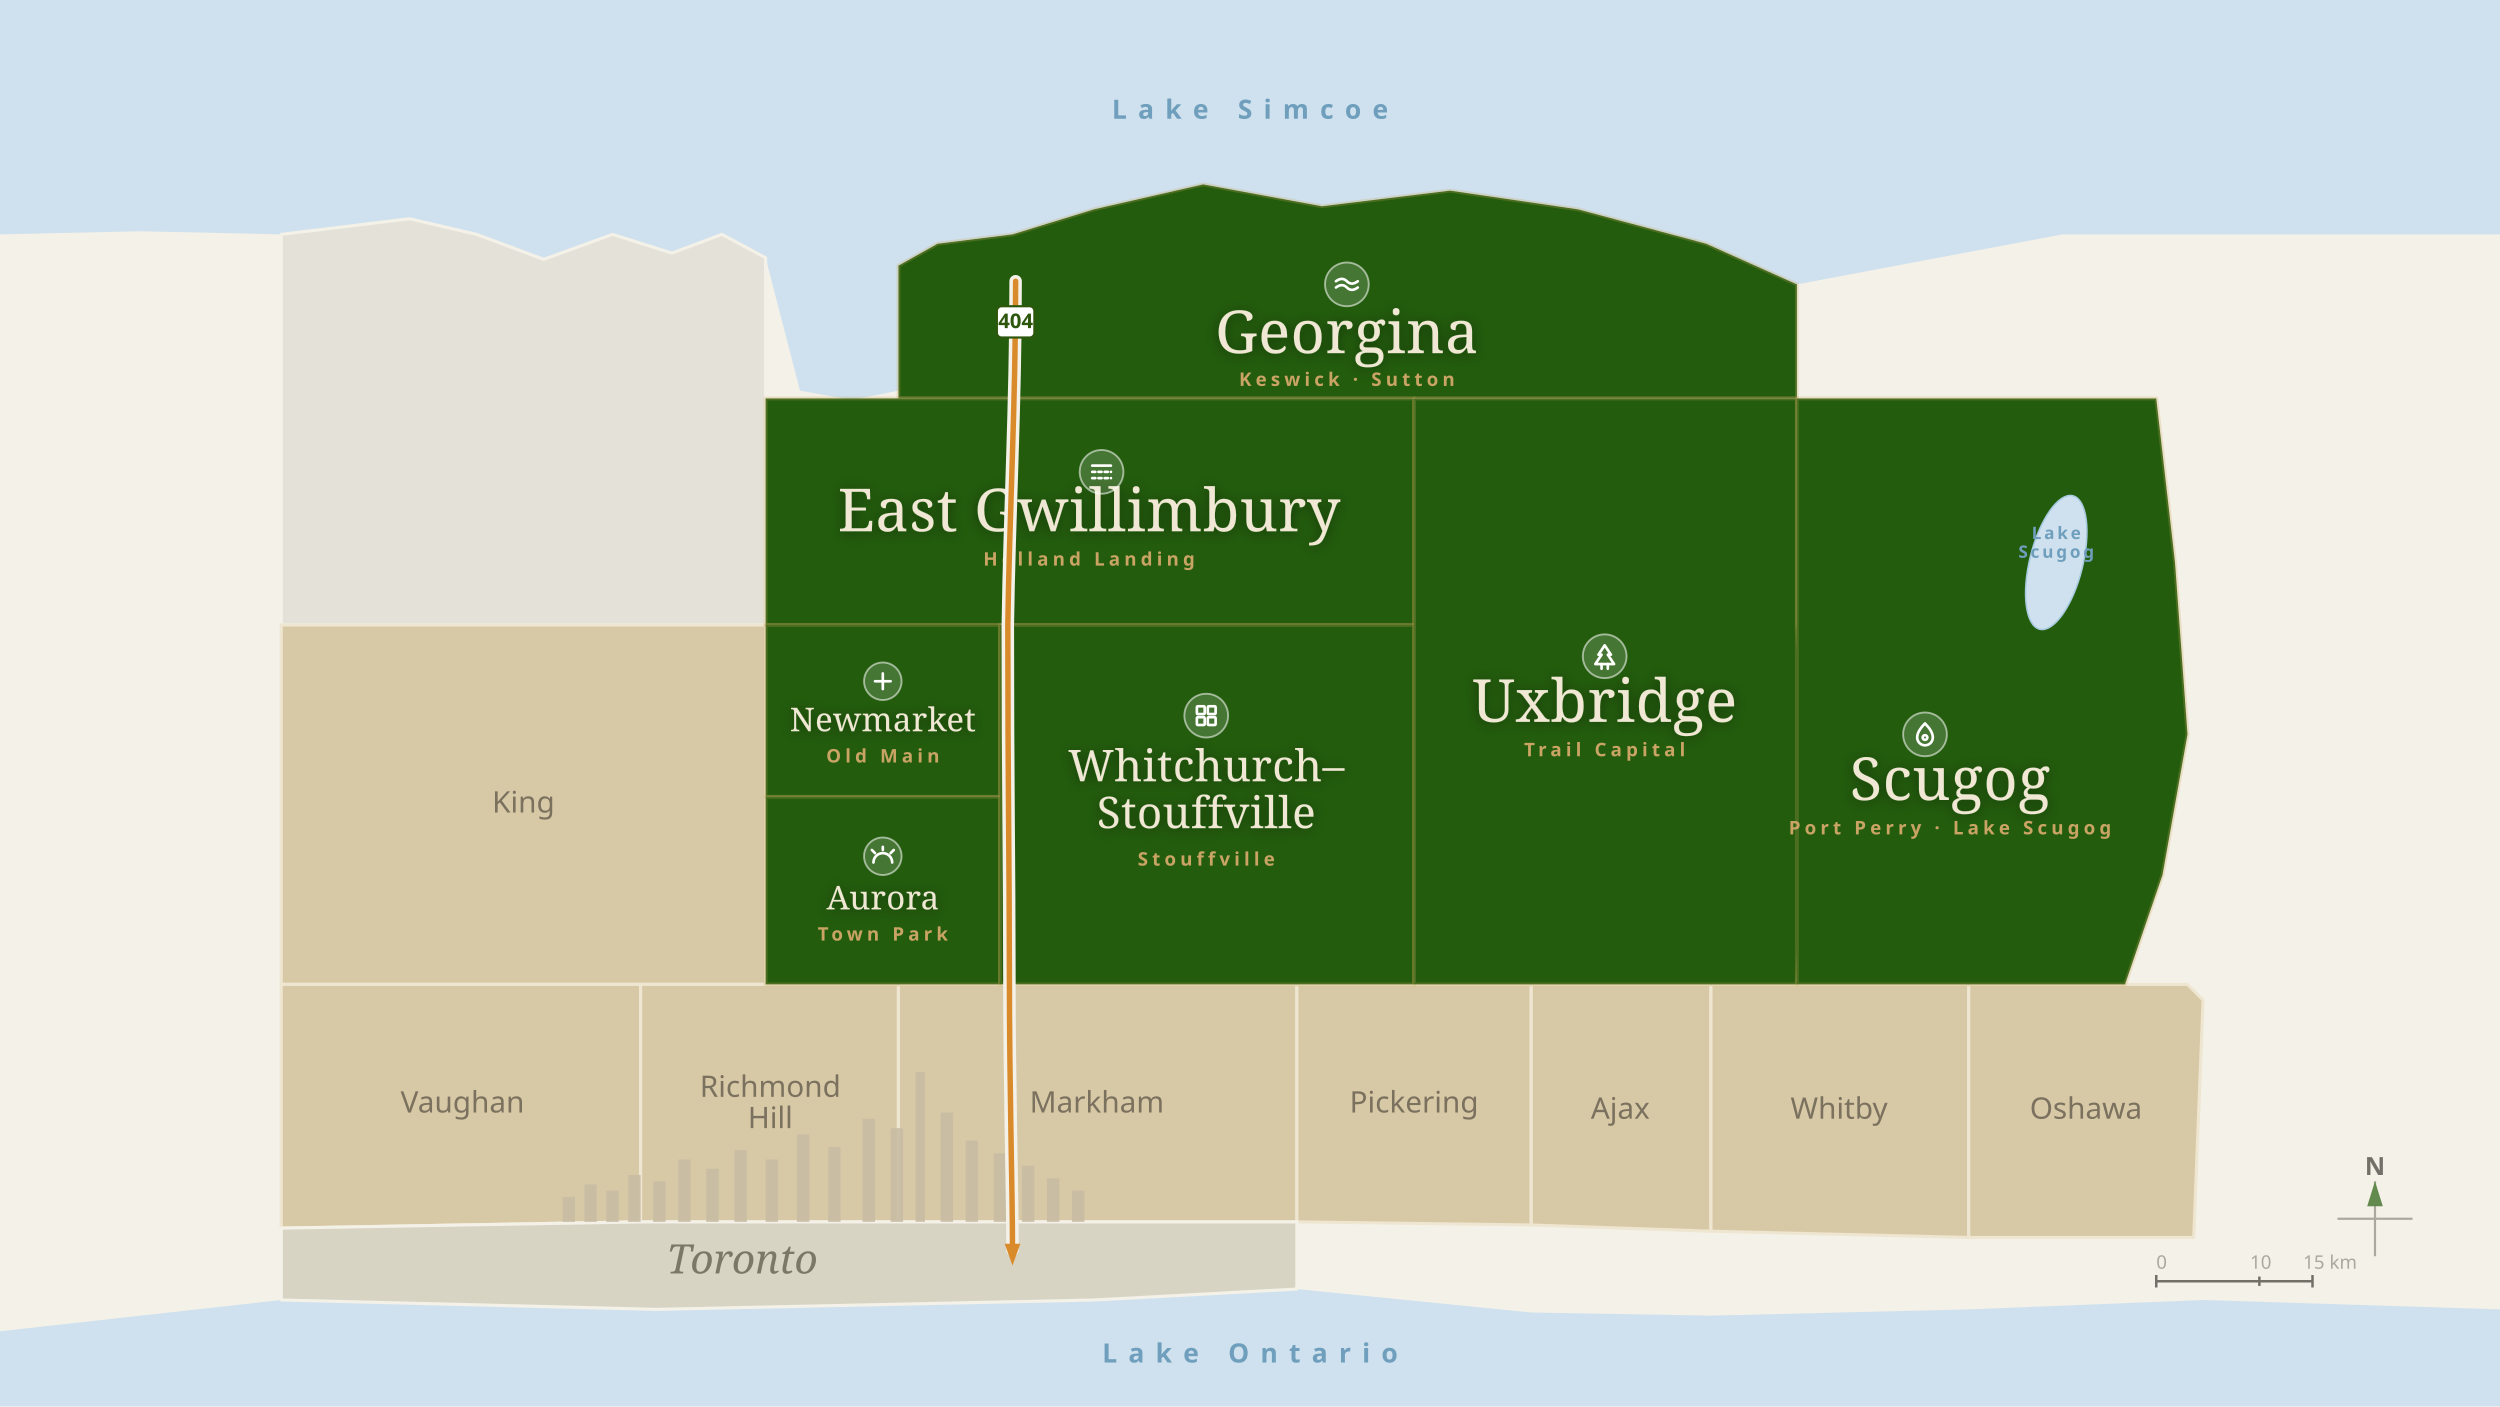
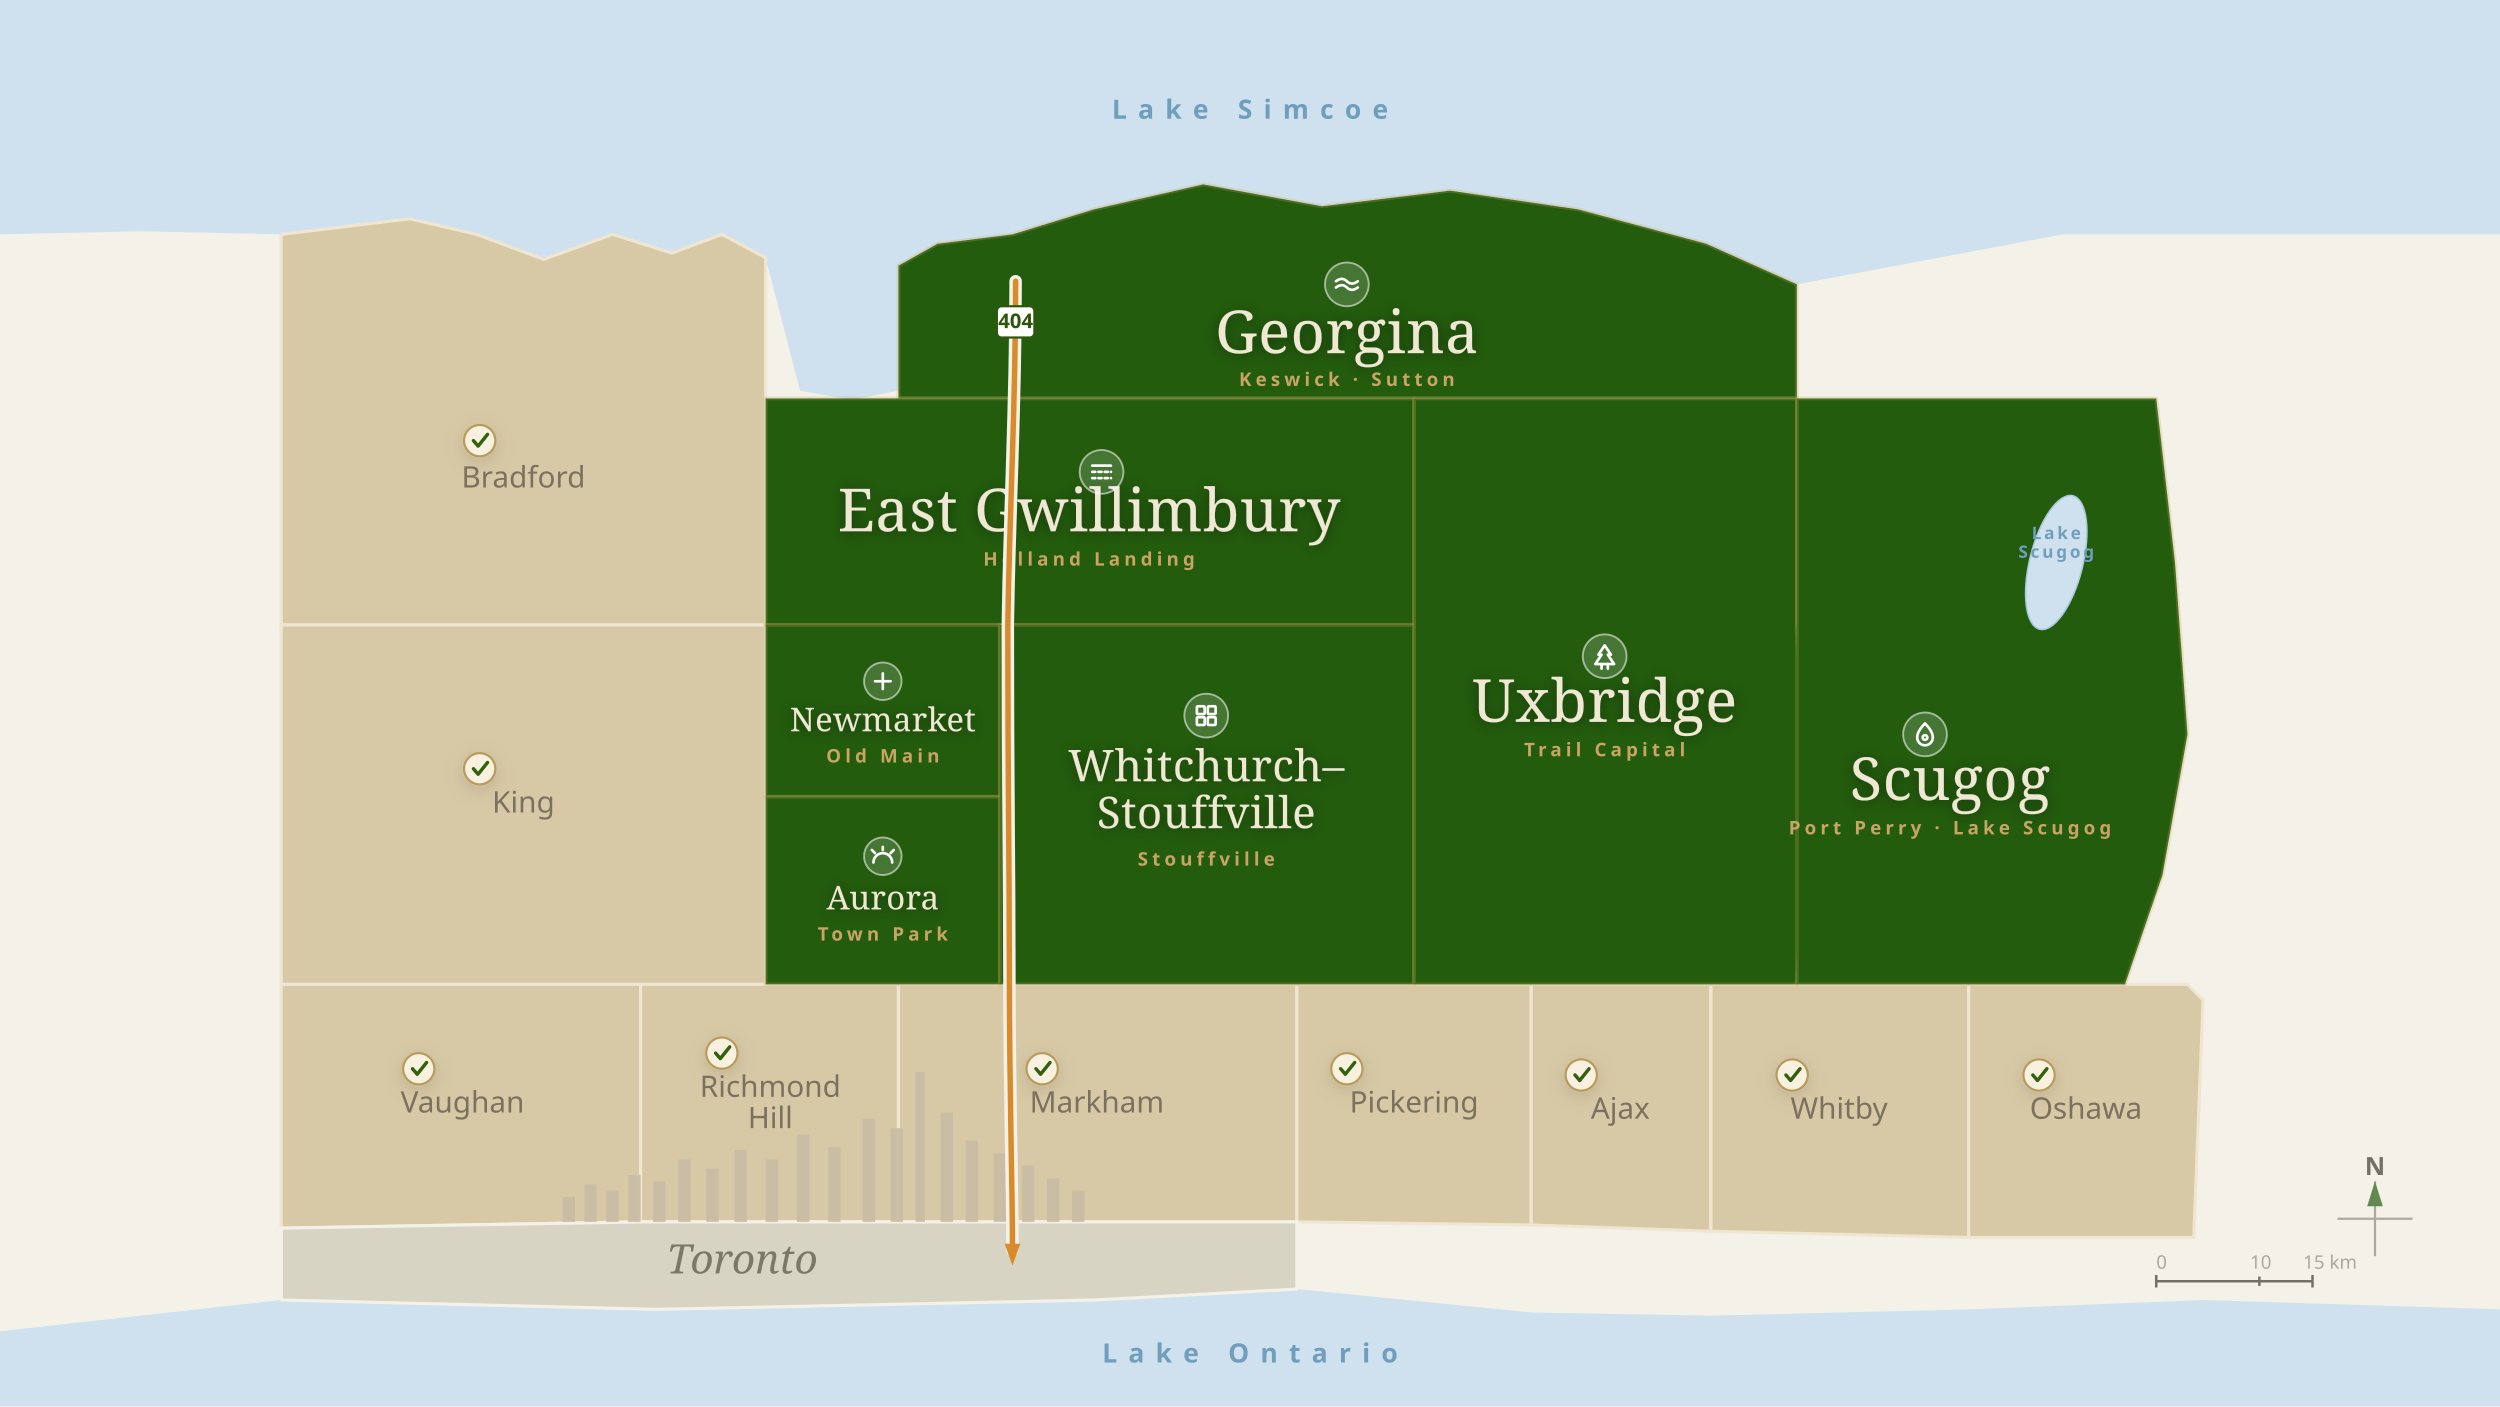
<svg xmlns="http://www.w3.org/2000/svg" viewBox="0 0 1600 900" role="img" aria-label="NorthSide GTA real estate map showing Aurora, Newmarket, Stouffville, Uxbridge, Georgina, East Gwillimbury, and Scugog north of Toronto" style="width:100%;height:auto;display:block;background:#f4f1e8;">
  <defs>
    <style>
      .map-bg    { fill: #f4f1e8; }
      .water     { fill: #cfe1ee; }
      .water-lbl { font-family: 'Blinker', system-ui, sans-serif; font-size: 17px; font-weight: 600;
                   fill: #6f9fbc; letter-spacing: 0.42em; text-transform: uppercase; }
      .water-lbl.sm { font-size: 11px; letter-spacing: 0.16em; }
      .ctx       { fill: #e3e1d8; stroke: #f4f1e8; stroke-width: 2; stroke-linejoin: round; }
      .ctx.also-served { fill: #d8c9a6; stroke: #efe6d1; }
      .ctx.toronto { fill: #d8d4c4; }
      .ctx-lbl   { font-family: 'Blinker', system-ui, sans-serif; font-size: 19px; font-weight: 500;
                   fill: #8d8d80; }
      .ctx-lbl.also-served { fill: #7b715f; }
      .ctx-lbl.toronto { font-family: 'Newsreader', Georgia, serif; font-style: italic;
                         font-size: 26px; fill: #7c7868; }
      .map-nearby-served { cursor: help; outline: none; }
      .map-nearby-served .ctx.also-served { transition: fill 240ms ease, stroke 240ms ease, filter 240ms ease; }
      .map-nearby-served .ctx-lbl.also-served { transition: fill 240ms ease; pointer-events: none; }
      .map-nearby-served:hover .ctx.also-served,
      .map-nearby-served:focus .ctx.also-served,
      .map-nearby-served:focus-visible .ctx.also-served { fill: #ddcfad; stroke: #fff4df; filter: drop-shadow(0 5px 10px rgba(54, 45, 25, 0.12)); }
      .map-nearby-served:hover .ctx-lbl.also-served,
      .map-nearby-served:focus .ctx-lbl.also-served,
      .map-nearby-served:focus-visible .ctx-lbl.also-served { fill: #5f563f; }
      .map-nearby-served:focus-visible .ctx.also-served { stroke-width: 3; }
-       .nearby-tooltip { opacity: 0; transition: opacity 220ms ease; pointer-events: none; }
+       .nearby-service-marker { pointer-events: none; filter: drop-shadow(0 3px 6px rgba(54, 45, 25, 0.13)); }
+       .nearby-service-marker__disc { fill: #f8f1df; stroke: #b79a5c; stroke-width: 1.4; }
+       .nearby-service-marker__check { fill: none; stroke: #32610e; stroke-width: 2.2; stroke-linecap: round; stroke-linejoin: round; }
+       .nearby-tooltip { opacity: 0; overflow: visible; transition: opacity 220ms ease; pointer-events: none; }
      .map-nearby-served:hover .nearby-tooltip,
      .map-nearby-served:focus .nearby-tooltip,
      .map-nearby-served:focus-visible .nearby-tooltip { opacity: 1; }
-       .nearby-tooltip-card { fill: rgba(255, 252, 244, 0.96); stroke: rgba(123, 113, 95, 0.22); stroke-width: 1; filter: drop-shadow(0 8px 14px rgba(35, 71, 10, 0.14)); }
+       .map-nearby-served--bradford:hover ~ .nearby-tooltip--bradford,
+       .map-nearby-served--bradford:focus ~ .nearby-tooltip--bradford,
+       .map-nearby-served--bradford:focus-visible ~ .nearby-tooltip--bradford { opacity: 1; }
+       .map-nearby-served--king:hover ~ .nearby-tooltip--king,
+       .map-nearby-served--king:focus ~ .nearby-tooltip--king,
+       .map-nearby-served--king:focus-visible ~ .nearby-tooltip--king { opacity: 1; }
+       .map-nearby-served--vaughan:hover ~ .nearby-tooltip--vaughan,
+       .map-nearby-served--vaughan:focus ~ .nearby-tooltip--vaughan,
+       .map-nearby-served--vaughan:focus-visible ~ .nearby-tooltip--vaughan { opacity: 1; }
+       .map-nearby-served--richmond-hill:hover ~ .nearby-tooltip--richmond-hill,
+       .map-nearby-served--richmond-hill:focus ~ .nearby-tooltip--richmond-hill,
+       .map-nearby-served--richmond-hill:focus-visible ~ .nearby-tooltip--richmond-hill { opacity: 1; }
+       .map-nearby-served--markham:hover ~ .nearby-tooltip--markham,
+       .map-nearby-served--markham:focus ~ .nearby-tooltip--markham,
+       .map-nearby-served--markham:focus-visible ~ .nearby-tooltip--markham { opacity: 1; }
+       .map-nearby-served--pickering:hover ~ .nearby-tooltip--pickering,
+       .map-nearby-served--pickering:focus ~ .nearby-tooltip--pickering,
+       .map-nearby-served--pickering:focus-visible ~ .nearby-tooltip--pickering { opacity: 1; }
+       .map-nearby-served--ajax:hover ~ .nearby-tooltip--ajax,
+       .map-nearby-served--ajax:focus ~ .nearby-tooltip--ajax,
+       .map-nearby-served--ajax:focus-visible ~ .nearby-tooltip--ajax { opacity: 1; }
+       .map-nearby-served--whitby:hover ~ .nearby-tooltip--whitby,
+       .map-nearby-served--whitby:focus ~ .nearby-tooltip--whitby,
+       .map-nearby-served--whitby:focus-visible ~ .nearby-tooltip--whitby { opacity: 1; }
+       .map-nearby-served--oshawa:hover ~ .nearby-tooltip--oshawa,
+       .map-nearby-served--oshawa:focus ~ .nearby-tooltip--oshawa,
+       .map-nearby-served--oshawa:focus-visible ~ .nearby-tooltip--oshawa { opacity: 1; }
+       .nearby-tooltip-card { fill: rgba(255, 252, 244, 0.98); stroke: rgba(123, 113, 95, 0.24); stroke-width: 1; filter: drop-shadow(0 12px 22px rgba(35, 71, 10, 0.16)); }
      .nearby-tooltip-name { font-family: 'Newsreader', Georgia, serif; font-size: 26px; fill: #173f08; font-weight: 600; }
-       .nearby-tooltip-copy { font-family: 'Blinker', system-ui, sans-serif; font-size: 18px; fill: #6f6655; font-weight: 600; letter-spacing: 0.02em; }
+       .nearby-tooltip-copy { font-family: 'Blinker', system-ui, sans-serif; font-size: 18px; fill: #6f6655; font-weight: 600; letter-spacing: 0.01em; white-space: normal; }
      @media (prefers-reduced-motion: reduce) {
        .map-nearby-served .ctx.also-served,
        .map-nearby-served .ctx-lbl.also-served,
        .nearby-tooltip { transition: none; }
      }
      .svc       { fill: #235c0d; stroke: rgba(200,167,90,0.25); stroke-width: 2.5; stroke-linejoin: round; }
      .svc-name  { font-family: 'Newsreader', Georgia, serif; font-weight: 400; fill: #f0e8d4;
                   letter-spacing: 0.01em;
                   filter: drop-shadow(0 1px 4px rgba(0,0,0,0.45)); }
      .tier-lg   { font-size: 38px; }
      .tier-md   { font-size: 28px; }
      .tier-sm   { font-size: 21px; }
      .svc-sub   { font-family: 'Blinker', system-ui, sans-serif; font-weight: 600; font-size: 12px;
                   fill: #c9a465; letter-spacing: 0.22em; text-transform: uppercase; }
      .hwy-cas   { fill: none; stroke: #f4f1e8; stroke-width: 8; stroke-linecap: round; }
      .hwy-line  { fill: none; stroke: #d98b2b; stroke-width: 3.5; stroke-linecap: round; }
      .shield    { fill: #fff; stroke: #2c560c; stroke-width: 1.4; }
      .shield-txt{ font-family: 'Blinker', system-ui, sans-serif; font-weight: 700; font-size: 13px;
                   fill: #2c560c; }
      .skyline   { fill: #c8bda4; }
      .sublake   { fill: #cfe1ee; stroke: #a8cadf; stroke-width: 1; }
      .mring     { fill: rgba(255,255,255,0.16); stroke: rgba(255,255,255,0.55); stroke-width: 1.2; }
      .mglyph    { stroke: #fff; stroke-width: 1.7; fill: none; stroke-linecap: round; stroke-linejoin: round; }
    </style>
  </defs>
  <rect width="1600" height="900" class="map-bg" />
  <path class="water" d="M 0,0 L 1600,0 L 1600,150 L 1320,150 L 1150,182 L 1092,156 L 1010,134 L 928,122        L 846,132 L 770,118 L 700,134 L 648,150 L 600,156 L 575,170 L 575,250 L 545,256        L 512,250 L 490,165 L 462,150 L 430,162 L 392,150 L 348,166 L 305,150 L 262,140        L 180,150 L 90,148 L 0,150 Z" />
  <text class="water-lbl" x="800" y="76" text-anchor="middle">Lake Simcoe</text>
  <path class="water" d="M 0,900 L 1600,900 L 1600,838 L 1410,832 L 1260,838 L 1095,842 L 980,840        L 830,825 L 700,832 L 420,838 L 180,832 L 0,852 Z" />
  <text class="water-lbl" x="800" y="872" text-anchor="middle">Lake Ontario</text>
-   <path class="ctx" d="M 180,400 L 490,400 L 490,165 L 462,150 L 430,162 L 392,150 L 348,166 L 305,150 L 262,140 L 180,150 Z" />
-   <g class="map-nearby-served" tabindex="0" focusable="true" role="img" aria-label="King — also served by Finally Home Agents">
+   <g class="map-nearby-served map-nearby-served--bradford" tabindex="0" focusable="true" role="img" aria-label="Bradford — also guided by Finally Home Agents">
+     <path class="ctx also-served" d="M 180,400 L 490,400 L 490,165 L 462,150 L 430,162 L 392,150 L 348,166 L 305,150 L 262,140 L 180,150 Z" />
+     <g class="nearby-service-marker" transform="translate(307,282)" aria-hidden="true">
+       <circle class="nearby-service-marker__disc" r="10" />
+       <path class="nearby-service-marker__check" d="M -4,0 L -1,3.5 L 5,-4" />
+     </g>
+     <text class="ctx-lbl also-served" x="335" y="312" text-anchor="middle">Bradford</text>
+   </g>
+   <g class="map-nearby-served map-nearby-served--king" tabindex="0" focusable="true" role="img" aria-label="King — also guided by Finally Home Agents">
    <path class="ctx also-served" d="M 180,400 L 490,400 L 490,630 L 180,630 Z" />
+     <g class="nearby-service-marker" transform="translate(307,492)" aria-hidden="true">
+       <circle class="nearby-service-marker__disc" r="10" />
+       <path class="nearby-service-marker__check" d="M -4,0 L -1,3.5 L 5,-4" />
+     </g>
    <text class="ctx-lbl also-served" x="335" y="520" text-anchor="middle">King</text>
-     <g class="nearby-tooltip" transform="translate(36,455)" aria-hidden="true">
-       <rect class="nearby-tooltip-card" width="340" height="82" rx="16" />
-       <text class="nearby-tooltip-name" x="20" y="32">King</text>
-       <text class="nearby-tooltip-copy" x="20" y="58">Also served by Finally Home Agents</text>
-     </g>
-   </g>
-   <g class="map-nearby-served" tabindex="0" focusable="true" role="img" aria-label="Vaughan — also served by Finally Home Agents">
+   </g>
+   <g class="map-nearby-served map-nearby-served--vaughan" tabindex="0" focusable="true" role="img" aria-label="Vaughan — also guided by Finally Home Agents">
    <path class="ctx also-served" d="M 180,630 L 410,630 L 410,782 L 180,786 Z" />
+     <g class="nearby-service-marker" transform="translate(268,684)" aria-hidden="true">
+       <circle class="nearby-service-marker__disc" r="10" />
+       <path class="nearby-service-marker__check" d="M -4,0 L -1,3.5 L 5,-4" />
+     </g>
    <text class="ctx-lbl also-served" x="296" y="712" text-anchor="middle">Vaughan</text>
-     <g class="nearby-tooltip" transform="translate(126,655)" aria-hidden="true">
-       <rect class="nearby-tooltip-card" width="340" height="82" rx="16" />
-       <text class="nearby-tooltip-name" x="20" y="32">Vaughan</text>
-       <text class="nearby-tooltip-copy" x="20" y="58">Also served by Finally Home Agents</text>
-     </g>
-   </g>
-   <g class="map-nearby-served" tabindex="0" focusable="true" role="img" aria-label="Richmond Hill — also served by Finally Home Agents">
+   </g>
+   <g class="map-nearby-served map-nearby-served--richmond-hill" tabindex="0" focusable="true" role="img" aria-label="Richmond Hill — also guided by Finally Home Agents">
    <path class="ctx also-served" d="M 410,630 L 575,630 L 575,782 L 410,782 Z" />
+     <g class="nearby-service-marker" transform="translate(462,674)" aria-hidden="true">
+       <circle class="nearby-service-marker__disc" r="10" />
+       <path class="nearby-service-marker__check" d="M -4,0 L -1,3.5 L 5,-4" />
+     </g>
    <text class="ctx-lbl also-served" x="493" y="702" text-anchor="middle">Richmond</text>
    <text class="ctx-lbl also-served" x="493" y="722" text-anchor="middle">Hill</text>
-     <g class="nearby-tooltip" transform="translate(323,650)" aria-hidden="true">
-       <rect class="nearby-tooltip-card" width="340" height="82" rx="16" />
-       <text class="nearby-tooltip-name" x="20" y="32">Richmond Hill</text>
-       <text class="nearby-tooltip-copy" x="20" y="58">Also served by Finally Home Agents</text>
-     </g>
-   </g>
-   <g class="map-nearby-served" tabindex="0" focusable="true" role="img" aria-label="Markham — also served by Finally Home Agents">
+   </g>
+   <g class="map-nearby-served map-nearby-served--markham" tabindex="0" focusable="true" role="img" aria-label="Markham — also guided by Finally Home Agents">
    <path class="ctx also-served" d="M 575,630 L 830,630 L 830,782 L 575,782 Z" />
+     <g class="nearby-service-marker" transform="translate(667,684)" aria-hidden="true">
+       <circle class="nearby-service-marker__disc" r="10" />
+       <path class="nearby-service-marker__check" d="M -4,0 L -1,3.5 L 5,-4" />
+     </g>
    <text class="ctx-lbl also-served" x="702" y="712" text-anchor="middle">Markham</text>
-     <g class="nearby-tooltip" transform="translate(532,655)" aria-hidden="true">
-       <rect class="nearby-tooltip-card" width="340" height="82" rx="16" />
-       <text class="nearby-tooltip-name" x="20" y="32">Markham</text>
-       <text class="nearby-tooltip-copy" x="20" y="58">Also served by Finally Home Agents</text>
-     </g>
-   </g>
-   <g class="map-nearby-served" tabindex="0" focusable="true" role="img" aria-label="Pickering — also served by Finally Home Agents">
+   </g>
+   <g class="map-nearby-served map-nearby-served--pickering" tabindex="0" focusable="true" role="img" aria-label="Pickering — also guided by Finally Home Agents">
    <path class="ctx also-served" d="M 830,630 L 980,630 L 980,784 L 830,782 Z" />
+     <g class="nearby-service-marker" transform="translate(862,684)" aria-hidden="true">
+       <circle class="nearby-service-marker__disc" r="10" />
+       <path class="nearby-service-marker__check" d="M -4,0 L -1,3.5 L 5,-4" />
+     </g>
    <text class="ctx-lbl also-served" x="905" y="712" text-anchor="middle">Pickering</text>
-     <g class="nearby-tooltip" transform="translate(735,655)" aria-hidden="true">
-       <rect class="nearby-tooltip-card" width="340" height="82" rx="16" />
-       <text class="nearby-tooltip-name" x="20" y="32">Pickering</text>
-       <text class="nearby-tooltip-copy" x="20" y="58">Also served by Finally Home Agents</text>
-     </g>
-   </g>
-   <g class="map-nearby-served" tabindex="0" focusable="true" role="img" aria-label="Ajax — also served by Finally Home Agents">
+   </g>
+   <g class="map-nearby-served map-nearby-served--ajax" tabindex="0" focusable="true" role="img" aria-label="Ajax — also guided by Finally Home Agents">
    <path class="ctx also-served" d="M 980,630 L 1095,630 L 1095,788 L 980,784 Z" />
+     <g class="nearby-service-marker" transform="translate(1012,688)" aria-hidden="true">
+       <circle class="nearby-service-marker__disc" r="10" />
+       <path class="nearby-service-marker__check" d="M -4,0 L -1,3.5 L 5,-4" />
+     </g>
    <text class="ctx-lbl also-served" x="1037" y="716" text-anchor="middle">Ajax</text>
-     <g class="nearby-tooltip" transform="translate(867,659)" aria-hidden="true">
-       <rect class="nearby-tooltip-card" width="340" height="82" rx="16" />
-       <text class="nearby-tooltip-name" x="20" y="32">Ajax</text>
-       <text class="nearby-tooltip-copy" x="20" y="58">Also served by Finally Home Agents</text>
-     </g>
-   </g>
-   <g class="map-nearby-served" tabindex="0" focusable="true" role="img" aria-label="Whitby — also served by Finally Home Agents">
+   </g>
+   <g class="map-nearby-served map-nearby-served--whitby" tabindex="0" focusable="true" role="img" aria-label="Whitby — also guided by Finally Home Agents">
    <path class="ctx also-served" d="M 1095,630 L 1260,630 L 1260,792 L 1095,788 Z" />
+     <g class="nearby-service-marker" transform="translate(1147,688)" aria-hidden="true">
+       <circle class="nearby-service-marker__disc" r="10" />
+       <path class="nearby-service-marker__check" d="M -4,0 L -1,3.5 L 5,-4" />
+     </g>
    <text class="ctx-lbl also-served" x="1177" y="716" text-anchor="middle">Whitby</text>
-     <g class="nearby-tooltip" transform="translate(1007,659)" aria-hidden="true">
-       <rect class="nearby-tooltip-card" width="340" height="82" rx="16" />
-       <text class="nearby-tooltip-name" x="20" y="32">Whitby</text>
-       <text class="nearby-tooltip-copy" x="20" y="58">Also served by Finally Home Agents</text>
-     </g>
-   </g>
-   <g class="map-nearby-served" tabindex="0" focusable="true" role="img" aria-label="Oshawa — also served by Finally Home Agents">
+   </g>
+   <g class="map-nearby-served map-nearby-served--oshawa" tabindex="0" focusable="true" role="img" aria-label="Oshawa — also guided by Finally Home Agents">
    <path class="ctx also-served" d="M 1260,630 L 1400,630 L 1410,640 L 1404,792 L 1260,792 Z" />
+     <g class="nearby-service-marker" transform="translate(1305,688)" aria-hidden="true">
+       <circle class="nearby-service-marker__disc" r="10" />
+       <path class="nearby-service-marker__check" d="M -4,0 L -1,3.5 L 5,-4" />
+     </g>
    <text class="ctx-lbl also-served" x="1335" y="716" text-anchor="middle">Oshawa</text>
-     <g class="nearby-tooltip" transform="translate(1165,659)" aria-hidden="true">
-       <rect class="nearby-tooltip-card" width="340" height="82" rx="16" />
-       <text class="nearby-tooltip-name" x="20" y="32">Oshawa</text>
-       <text class="nearby-tooltip-copy" x="20" y="58">Also served by Finally Home Agents</text>
-     </g>
  </g>
  <path class="ctx toronto" d="M 180,786 L 410,782 L 575,782 L 830,782 L 830,825 L 700,832 L 420,838 L 180,832 Z" />
  <text class="ctx-lbl toronto" x="475" y="815" text-anchor="middle">Toronto</text>
  <g transform="translate(0, 782)" opacity="0.9">
    <rect class="skyline" x="360" y="-16" width="8" height="16" />
    <rect class="skyline" x="374" y="-24" width="8" height="24" />
    <rect class="skyline" x="388" y="-20" width="8" height="20" />
    <rect class="skyline" x="402" y="-30" width="8" height="30" />
    <rect class="skyline" x="418" y="-26" width="8" height="26" />
    <rect class="skyline" x="434" y="-40" width="8" height="40" />
    <rect class="skyline" x="452" y="-34" width="8" height="34" />
    <rect class="skyline" x="470" y="-46" width="8" height="46" />
    <rect class="skyline" x="490" y="-40" width="8" height="40" />
    <rect class="skyline" x="510" y="-56" width="8" height="56" />
    <rect class="skyline" x="530" y="-48" width="8" height="48" />
    <rect class="skyline" x="552" y="-66" width="8" height="66" />
    <rect class="skyline" x="570" y="-60" width="8" height="60" />
    <rect class="skyline" x="586" y="-96" width="6" height="96" />
    <rect class="skyline" x="602" y="-70" width="8" height="70" />
    <rect class="skyline" x="618" y="-52" width="8" height="52" />
    <rect class="skyline" x="636" y="-44" width="8" height="44" />
    <rect class="skyline" x="654" y="-36" width="8" height="36" />
    <rect class="skyline" x="670" y="-28" width="8" height="28" />
    <rect class="skyline" x="686" y="-20" width="8" height="20" />
  </g>
  <a href="/communities/georgina" aria-label="Explore Georgina Real Estate">
    <path class="svc" d="M 575,255 L 575,170 L 600,156 L 648,150 L 700,134 L 770,118 L 846,132 L 928,122 L 1010,134 L 1092,156 L 1150,182 L 1150,255 Z" />
    <text class="svc-name tier-lg" x="862" y="226" text-anchor="middle">Georgina</text>
    <text class="svc-sub" x="862" y="247" text-anchor="middle">Keswick · Sutton</text>
    <circle class="mring" cx="862" cy="182" r="14" />
    <path class="mglyph" d="M 855,180 Q 859,177 862,180 T 869,180" />
    <path class="mglyph" d="M 855,184 Q 859,181 862,184 T 869,184" />
  </a>
  <a href="/communities/east-gwillimbury" aria-label="Explore East Gwillimbury Real Estate">
    <path class="svc" d="M 490,255 L 905,255 L 905,400 L 490,400 Z" />
    <text class="svc-name tier-lg" x="697" y="340" text-anchor="middle">East Gwillimbury</text>
    <text class="svc-sub" x="697" y="362" text-anchor="middle">Holland Landing</text>
    <circle class="mring" cx="705" cy="302" r="14" />
    <line class="mglyph" x1="699" y1="298" x2="711" y2="298" />
    <line class="mglyph" x1="699" y1="302" x2="711" y2="302" stroke-dasharray="2,2" />
    <line class="mglyph" x1="699" y1="306" x2="711" y2="306" stroke-dasharray="2,2" />
  </a>
  <a href="/communities/newmarket" aria-label="Explore Newmarket Real Estate">
    <path class="svc" d="M 490,400 L 640,400 L 640,510 L 490,510 Z" />
    <text class="svc-name tier-sm" x="565" y="468" text-anchor="middle">Newmarket</text>
    <text class="svc-sub" x="565" y="488" text-anchor="middle">Old Main</text>
    <circle class="mring" cx="565" cy="436" r="12" />
    <line class="mglyph" x1="565" y1="431" x2="565" y2="441" />
    <line class="mglyph" x1="560" y1="436" x2="570" y2="436" />
  </a>
  <a href="/communities/aurora" aria-label="Explore Aurora Real Estate">
    <path class="svc" d="M 490,510 L 640,510 L 640,630 L 490,630 Z" />
    <text class="svc-name tier-sm" x="565" y="582" text-anchor="middle">Aurora</text>
    <text class="svc-sub" x="565" y="602" text-anchor="middle">Town Park</text>
    <circle class="mring" cx="565" cy="548" r="12" />
    <path class="mglyph" d="M 559,552 A 6,6 0 0,1 571,552" />
    <line class="mglyph" x1="565" y1="542" x2="565" y2="544" />
    <line class="mglyph" x1="558" y1="544" x2="560" y2="546" />
    <line class="mglyph" x1="570" y1="546" x2="572" y2="544" />
  </a>
  <a href="/communities/stouffville" aria-label="Explore Stouffville Real Estate">
    <path class="svc" d="M 640,400 L 905,400 L 905,630 L 640,630 Z" />
    <text class="svc-name tier-md" x="772" y="500" text-anchor="middle">Whitchurch–</text>
    <text class="svc-name tier-md" x="772" y="530" text-anchor="middle">Stouffville</text>
    <text class="svc-sub" x="772" y="554" text-anchor="middle">Stouffville</text>
    <circle class="mring" cx="772" cy="458" r="14" />
    <rect class="mglyph" x="766" y="452" width="5" height="5" rx="0.5" />
    <rect class="mglyph" x="773" y="452" width="5" height="5" rx="0.5" />
    <rect class="mglyph" x="766" y="459" width="5" height="5" rx="0.5" />
    <rect class="mglyph" x="773" y="459" width="5" height="5" rx="0.5" />
  </a>
  <a href="/communities/uxbridge" aria-label="Explore Uxbridge Real Estate">
    <path class="svc" d="M 905,255 L 1150,255 L 1150,400 L 1158,500 L 1150,630 L 905,630 Z" />
    <text class="svc-name tier-lg" x="1027" y="462" text-anchor="middle">Uxbridge</text>
    <text class="svc-sub" x="1027" y="484" text-anchor="middle">Trail Capital</text>
    <circle class="mring" cx="1027" cy="420" r="14" />
    <path class="mglyph" d="M 1027,413 L 1031,419 L 1029,419 L 1033,425 L 1021,425 L 1025,419 L 1023,419 Z" />
    <line class="mglyph" x1="1025" y1="425" x2="1025" y2="428" />
    <line class="mglyph" x1="1029" y1="425" x2="1029" y2="428" />
  </a>
  <a href="/communities/scugog" aria-label="Explore Scugog Real Estate">
    <path class="svc" d="M 1150,255 L 1380,255 L 1392,360 L 1400,470 L 1384,560 L 1360,630 L 1150,630 L 1150,400 Z" />
    <ellipse class="sublake" cx="1316" cy="360" rx="17" ry="44" transform="rotate(14,1316,360)" />
    <text class="water-lbl sm" x="1316" y="345" text-anchor="middle">Lake</text>
    <text class="water-lbl sm" x="1316" y="357" text-anchor="middle">Scugog</text>
    <text class="svc-name tier-lg" x="1248" y="512" text-anchor="middle">Scugog</text>
    <text class="svc-sub" x="1248" y="534" text-anchor="middle">Port Perry · Lake Scugog</text>
    <circle class="mring" cx="1232" cy="470" r="14" />
    <path class="mglyph" d="M 1232,463 Q 1237,468 1237,472 A 5,5 0 0,1 1227,472 Q 1227,468 1232,463 Z" />
    <circle class="mglyph" fill="#fff" stroke="none" cx="1232" cy="472" r="1.5" />
  </a>
  <g pointer-events="none">
    <path class="hwy-cas" d="M 650,180 C 650,260 646,330 645,400 C 645,500 646,560 646,620 C 646,700 648,760 648,800" />
    <path class="hwy-line" d="M 650,180 C 650,260 646,330 645,400 C 645,500 646,560 646,620 C 646,700 648,760 648,800" />
    <polygon fill="#d98b2b" points="648,810 643,796 653,796" />
    <rect class="shield" x="638" y="196" width="24" height="20" rx="3" />
    <text class="shield-txt" x="650" y="210" text-anchor="middle">404</text>
  </g>
  <g transform="translate(1520, 780)" opacity="0.7">
    <line stroke="#8a8a7e" stroke-width="1.4" x1="0" y1="-24" x2="0" y2="24" />
    <line stroke="#8a8a7e" stroke-width="1.4" x1="-24" y1="0" x2="24" y2="0" />
    <polygon fill="#235c0d" points="0,-24 -5,-8 5,-8" />
    <text font-family="'Blinker',system-ui,sans-serif" font-weight="700" font-size="16" fill="#3a3a32" x="0" y="-28" text-anchor="middle">N</text>
  </g>
  <g transform="translate(1380, 820)" opacity="0.7">
    <line stroke="#3a3a32" stroke-width="1.6" x1="0" y1="0" x2="100" y2="0" />
    <line stroke="#3a3a32" stroke-width="1.6" x1="0" y1="-4" x2="0" y2="4" />
    <line stroke="#3a3a32" stroke-width="1.6" x1="66" y1="-3" x2="66" y2="3" />
    <line stroke="#3a3a32" stroke-width="1.6" x1="100" y1="-4" x2="100" y2="4" />
    <text font-family="'Blinker',system-ui,sans-serif" font-size="12" fill="#8a8a7e" x="0" y="-8">0</text>
    <text font-family="'Blinker',system-ui,sans-serif" font-size="12" fill="#8a8a7e" x="60" y="-8">10</text>
    <text font-family="'Blinker',system-ui,sans-serif" font-size="12" fill="#8a8a7e" x="94" y="-8">15 km</text>
  </g>
+   <g class="nearby-tooltip nearby-tooltip--bradford" transform="translate(210,235)" aria-hidden="true">
+     <rect class="nearby-tooltip-card" width="430" height="92" rx="18" />
+     <text class="nearby-tooltip-name" x="20" y="32">Bradford</text>
+     <text class="nearby-tooltip-copy" x="20" y="62">Also guided by Finally Home Agents</text>
+   </g>
+   <g class="nearby-tooltip nearby-tooltip--king" transform="translate(36,455)" aria-hidden="true">
+     <rect class="nearby-tooltip-card" width="430" height="92" rx="18" />
+     <text class="nearby-tooltip-name" x="20" y="32">King</text>
+     <text class="nearby-tooltip-copy" x="20" y="62">Also guided by Finally Home Agents</text>
+   </g>
+   <g class="nearby-tooltip nearby-tooltip--vaughan" transform="translate(126,655)" aria-hidden="true">
+     <rect class="nearby-tooltip-card" width="430" height="92" rx="18" />
+     <text class="nearby-tooltip-name" x="20" y="32">Vaughan</text>
+     <text class="nearby-tooltip-copy" x="20" y="62">Also guided by Finally Home Agents</text>
+   </g>
+   <g class="nearby-tooltip nearby-tooltip--richmond-hill" transform="translate(323,650)" aria-hidden="true">
+     <rect class="nearby-tooltip-card" width="430" height="92" rx="18" />
+     <text class="nearby-tooltip-name" x="20" y="32">Richmond Hill</text>
+     <text class="nearby-tooltip-copy" x="20" y="62">Also guided by Finally Home Agents</text>
+   </g>
+   <g class="nearby-tooltip nearby-tooltip--markham" transform="translate(532,655)" aria-hidden="true">
+     <rect class="nearby-tooltip-card" width="430" height="92" rx="18" />
+     <text class="nearby-tooltip-name" x="20" y="32">Markham</text>
+     <text class="nearby-tooltip-copy" x="20" y="62">Also guided by Finally Home Agents</text>
+   </g>
+   <g class="nearby-tooltip nearby-tooltip--pickering" transform="translate(735,655)" aria-hidden="true">
+     <rect class="nearby-tooltip-card" width="430" height="92" rx="18" />
+     <text class="nearby-tooltip-name" x="20" y="32">Pickering</text>
+     <text class="nearby-tooltip-copy" x="20" y="62">Also guided by Finally Home Agents</text>
+   </g>
+   <g class="nearby-tooltip nearby-tooltip--ajax" transform="translate(867,659)" aria-hidden="true">
+     <rect class="nearby-tooltip-card" width="430" height="92" rx="18" />
+     <text class="nearby-tooltip-name" x="20" y="32">Ajax</text>
+     <text class="nearby-tooltip-copy" x="20" y="62">Also guided by Finally Home Agents</text>
+   </g>
+   <g class="nearby-tooltip nearby-tooltip--whitby" transform="translate(1007,659)" aria-hidden="true">
+     <rect class="nearby-tooltip-card" width="430" height="92" rx="18" />
+     <text class="nearby-tooltip-name" x="20" y="32">Whitby</text>
+     <text class="nearby-tooltip-copy" x="20" y="62">Also guided by Finally Home Agents</text>
+   </g>
+   <g class="nearby-tooltip nearby-tooltip--oshawa" transform="translate(1165,659)" aria-hidden="true">
+     <rect class="nearby-tooltip-card" width="430" height="92" rx="18" />
+     <text class="nearby-tooltip-name" x="20" y="32">Oshawa</text>
+     <text class="nearby-tooltip-copy" x="20" y="62">Also guided by Finally Home Agents</text>
+   </g>
</svg>
